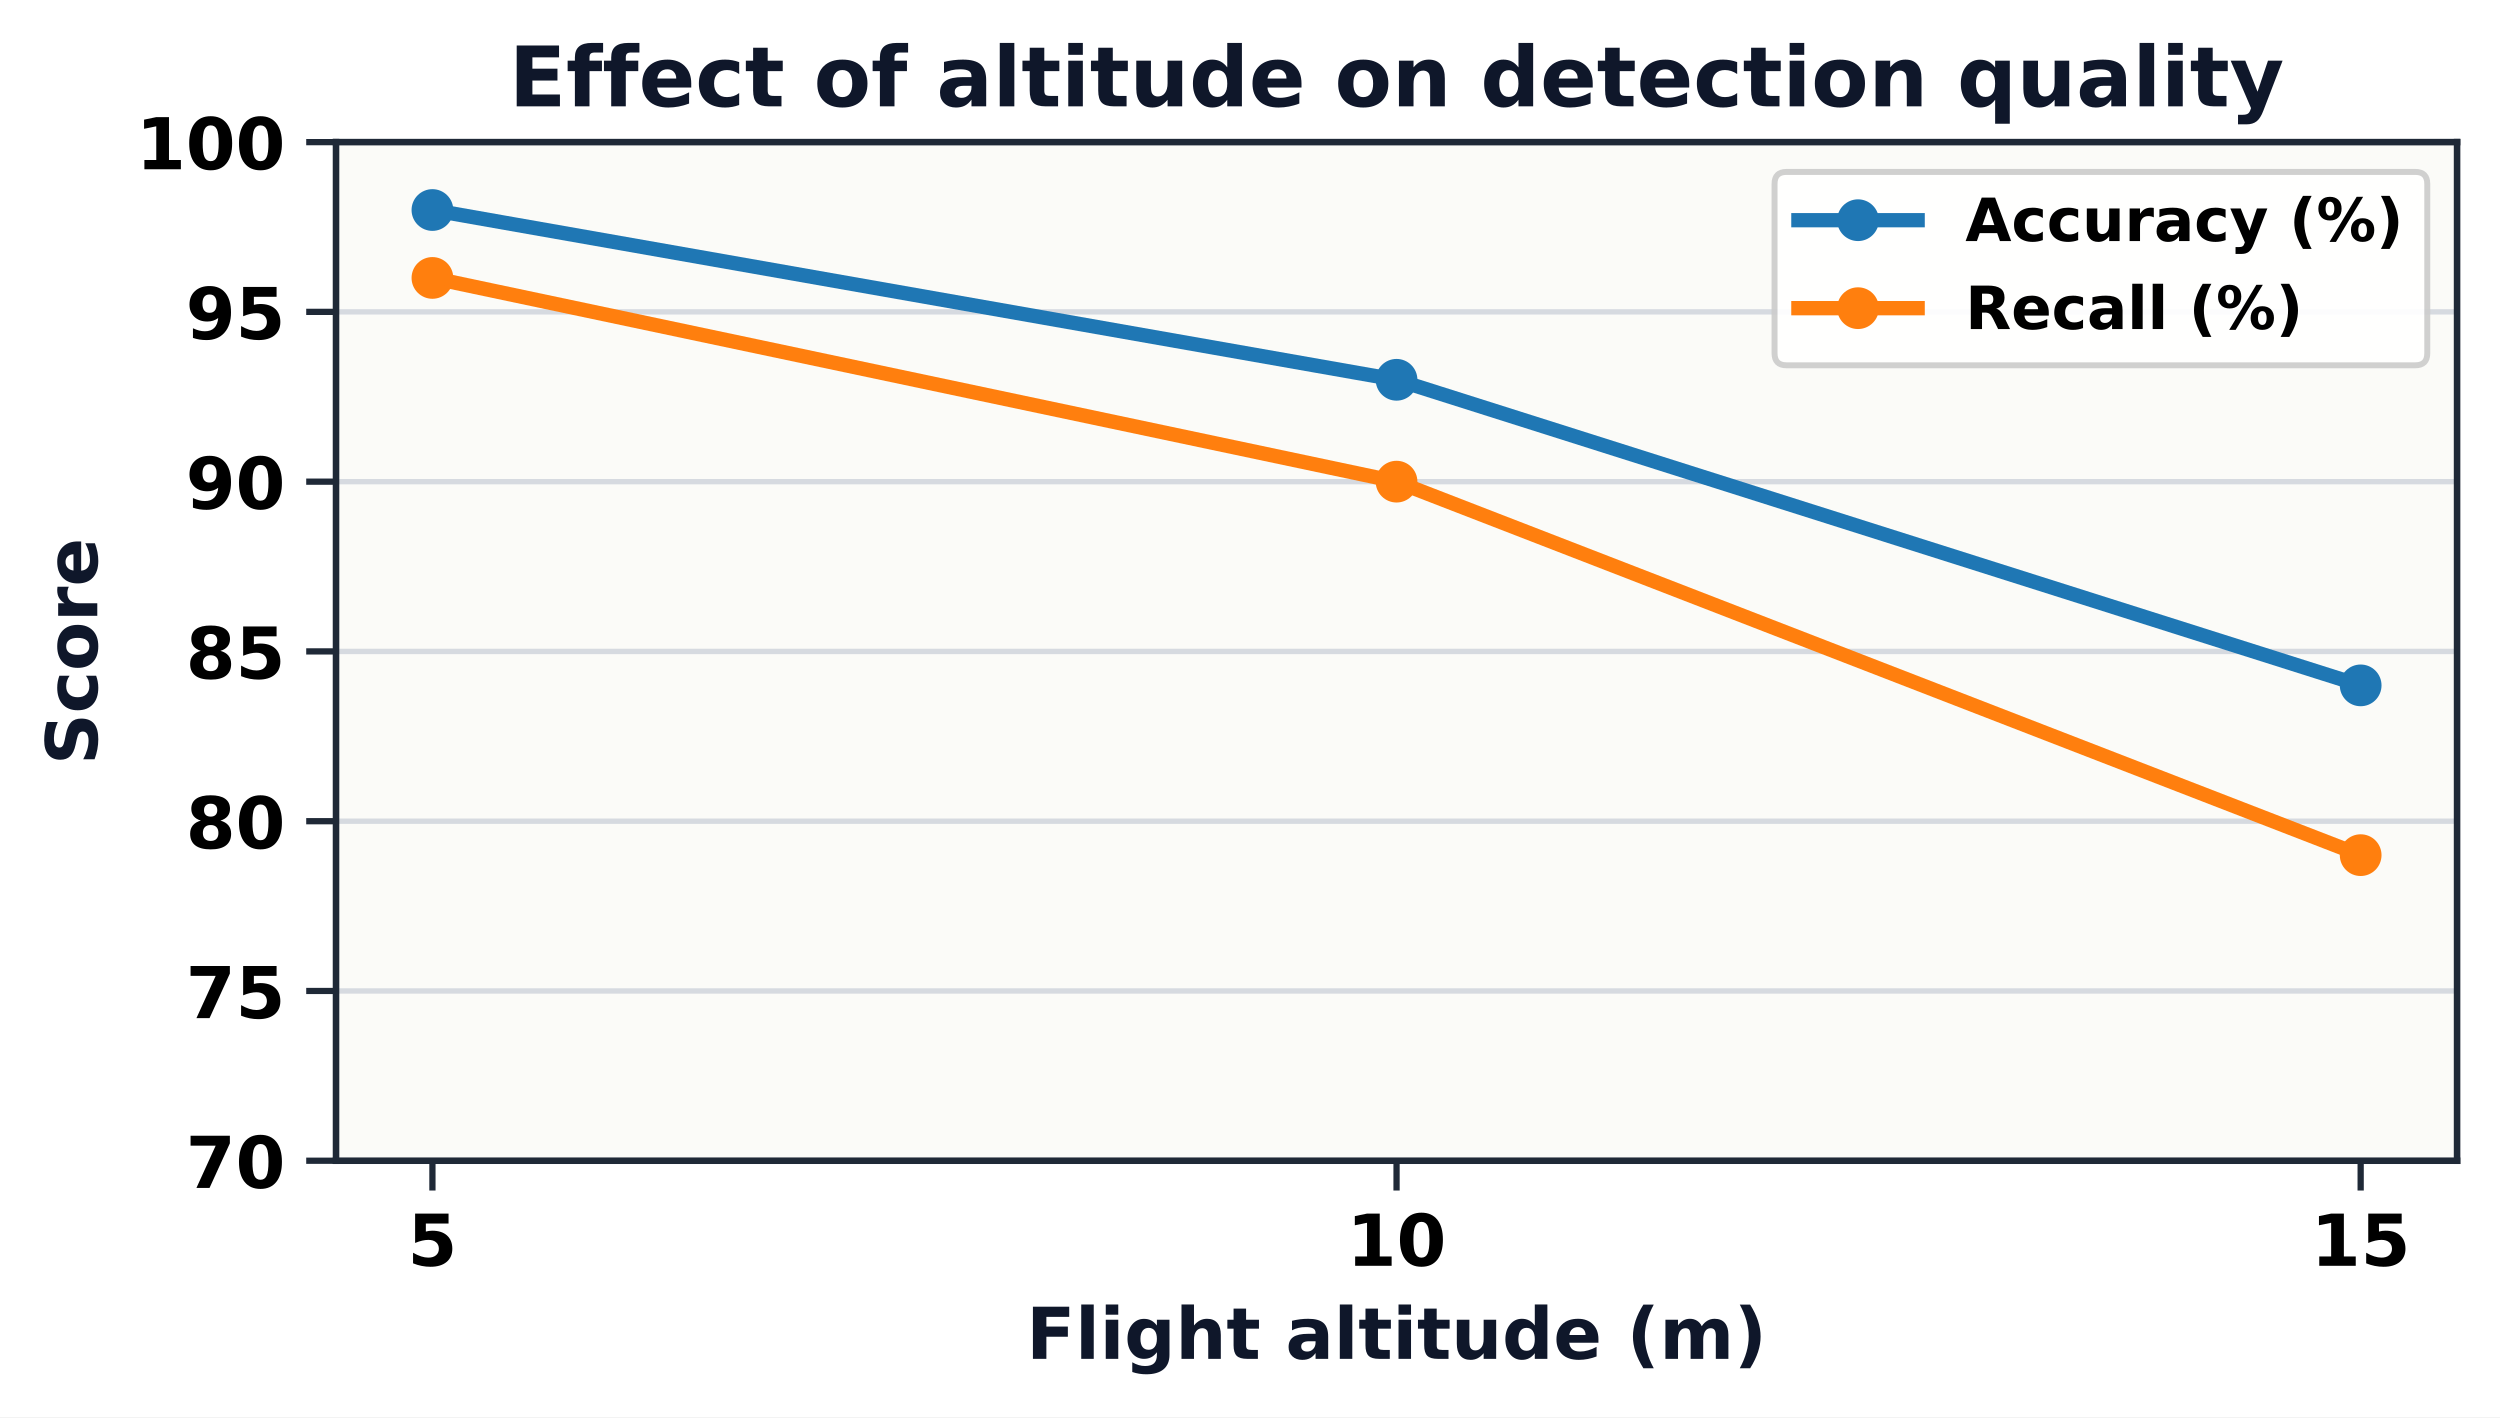
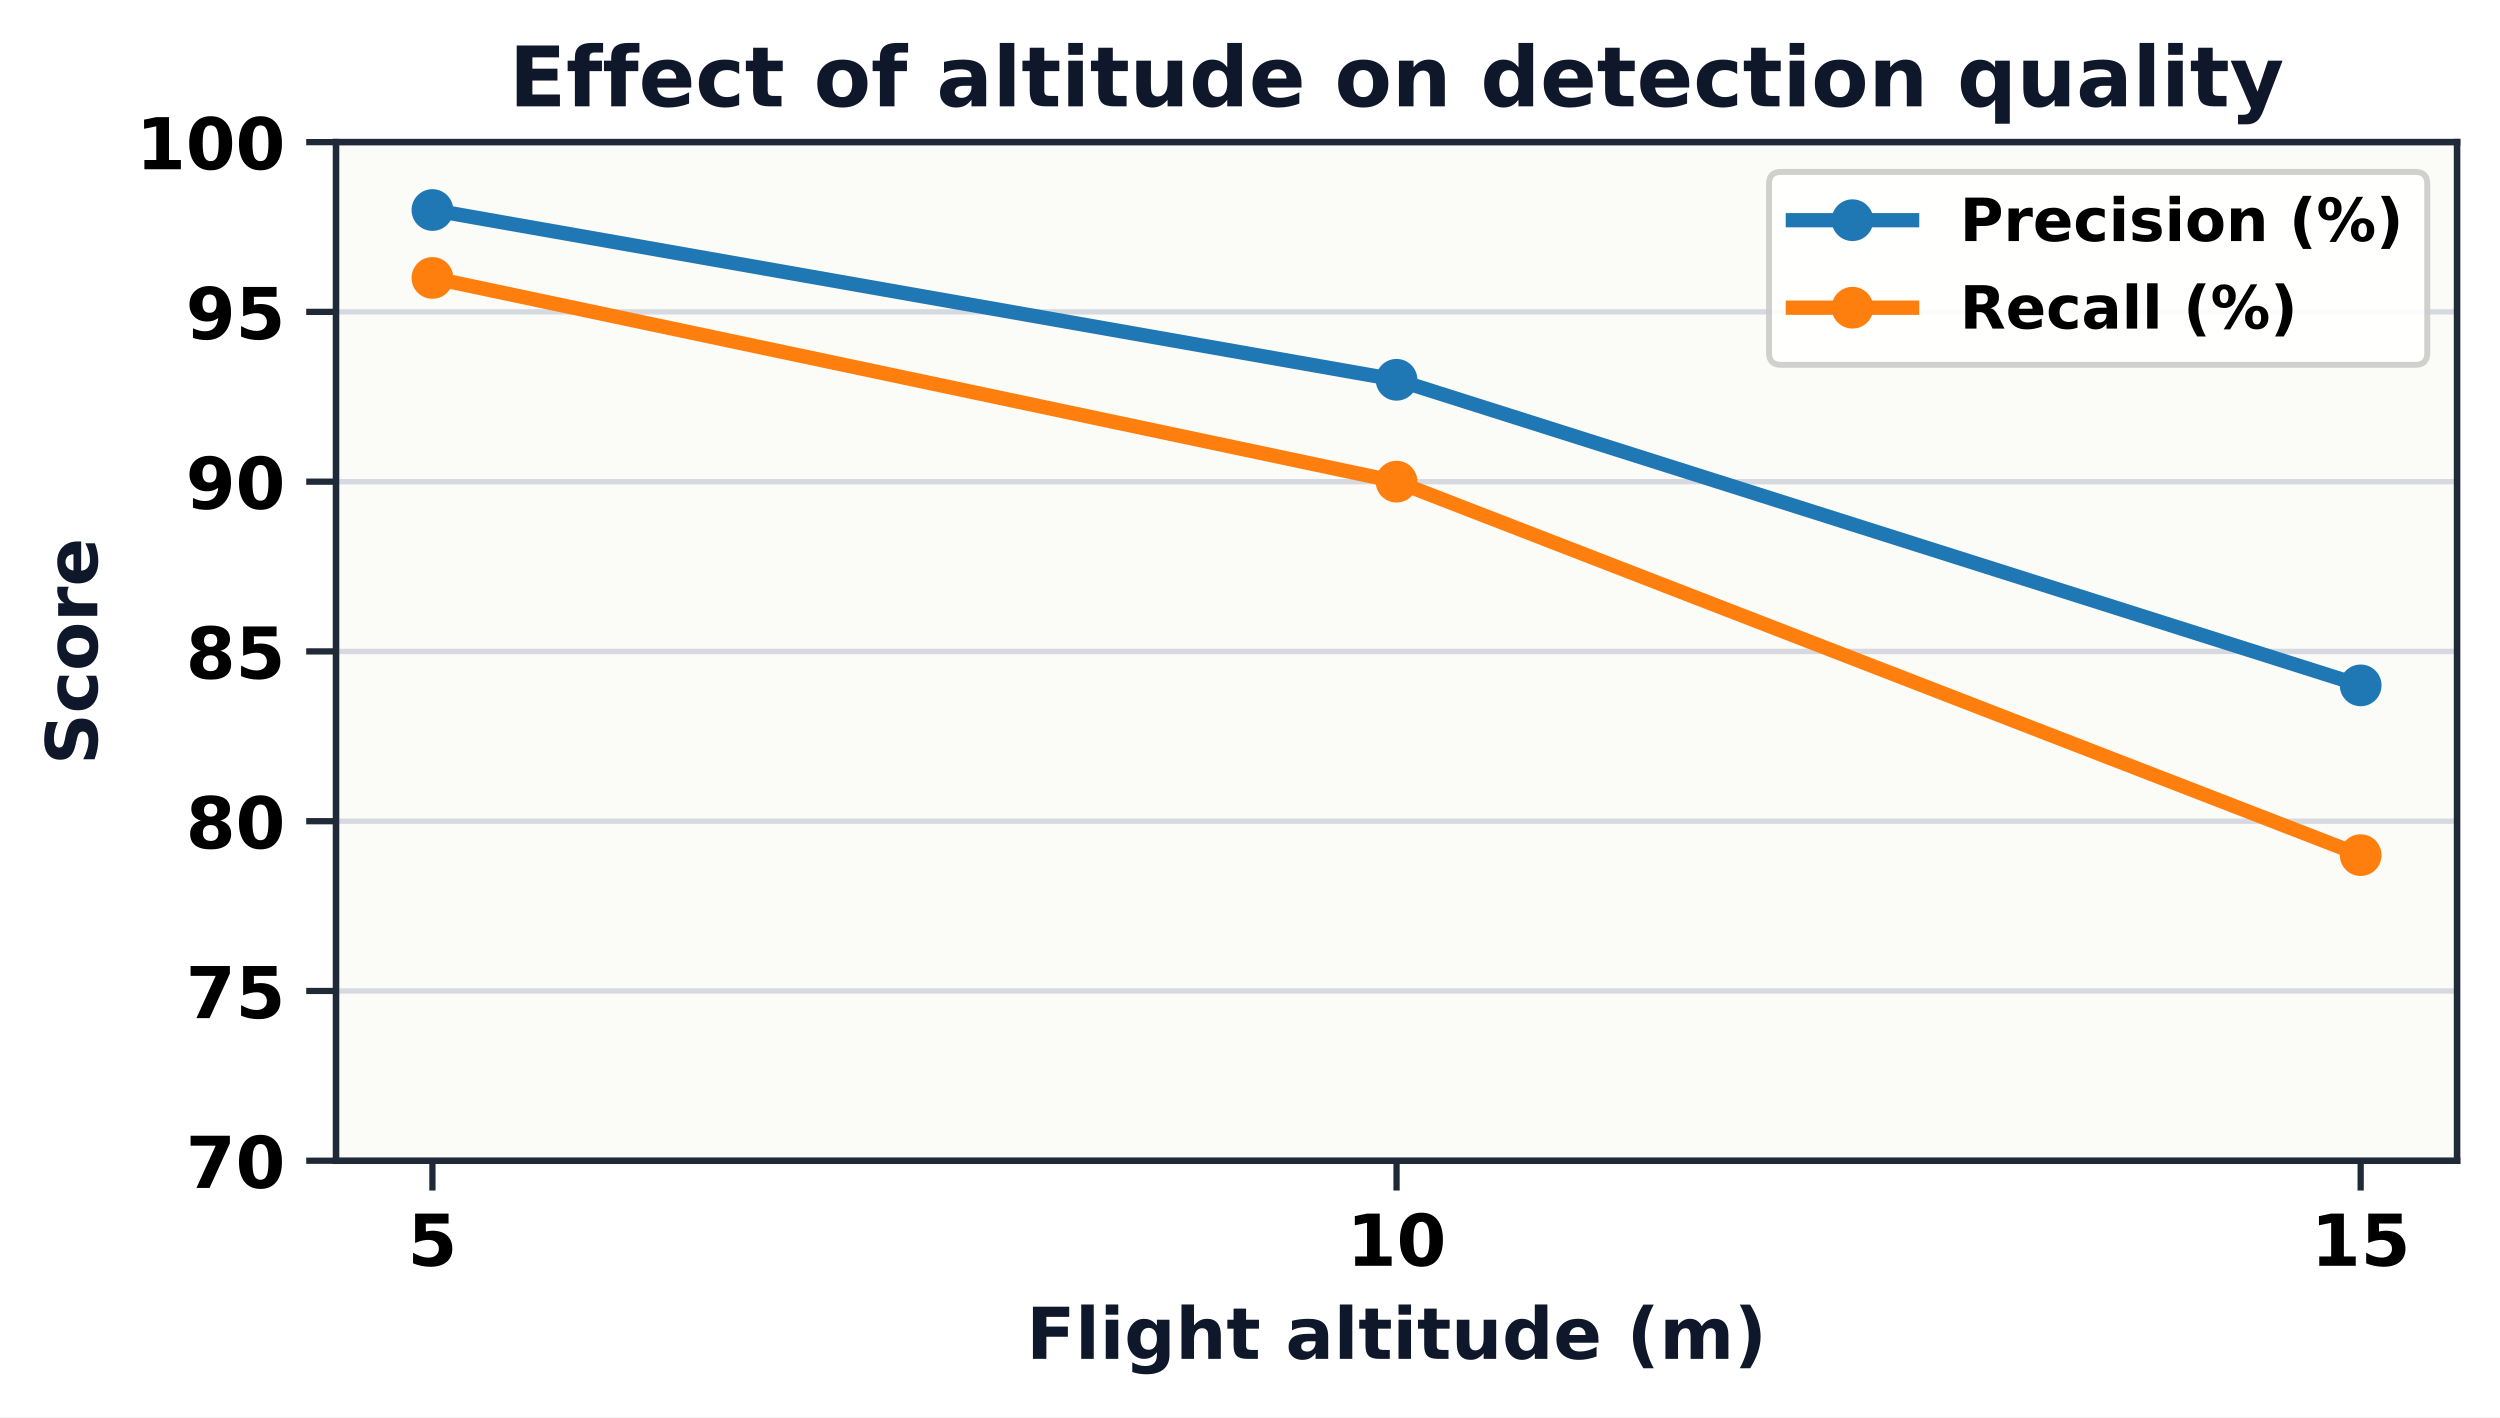
<svg xmlns="http://www.w3.org/2000/svg" xmlns:xlink="http://www.w3.org/1999/xlink" width="419.342pt" height="237.719pt" viewBox="0 0 419.342 237.719" version="1.1">
  <defs>
    <style type="text/css">*{stroke-linejoin: round; stroke-linecap: butt}</style>
  </defs>
  <g id="figure_1">
    <g id="patch_1">
      <path d="M 0 237.719  L 419.342 237.719  L 419.342 0  L 0 0  z " style="fill: #ffffff" />
    </g>
    <g id="axes_1">
      <g id="patch_2">
        <path d="M 56.362 194.698  L 412.142 194.698  L 412.142 23.838  L 56.362 23.838  z " style="fill: #fbfbf8" />
      </g>
      <g id="matplotlib.axis_1">
        <g id="xtick_1">
          <g id="line2d_1">
            <defs>
-               <path id="m97174f98a9" d="M 0 0  L 0 5  " style="stroke: #1f2937; stroke-width: 1.05" />
-             </defs>
-             <g>
-               <use xlink:href="#m97174f98a9" x="72.534" y="194.698" style="fill: #1f2937; stroke: #1f2937; stroke-width: 1.05" />
+               <path id="m50b55d82ef" d="M 0 0  L 0 5  " style="stroke: #1f2937; stroke-width: 1.05" />
+             </defs>
+             <g>
+               <use xlink:href="#m50b55d82ef" x="72.534" y="194.698" style="fill: #1f2937; stroke: #1f2937; stroke-width: 1.05" />
            </g>
          </g>
          <g id="text_1">
            <g transform="translate(68.35901 212.3159) scale(0.12 -0.12)">
              <defs>
                <path id="DejaVuSans-Bold-35" d="M 678 4666  L 3669 4666  L 3669 3781  L 1638 3781  L 1638 3059  Q 1775 3097 1914 3117  Q 2053 3138 2203 3138  Q 3056 3138 3531 2711  Q 4006 2284 4006 1522  Q 4006 766 3489 337  Q 2972 -91 2053 -91  Q 1656 -91 1267 -14  Q 878 63 494 219  L 494 1166  Q 875 947 1217 837  Q 1559 728 1863 728  Q 2300 728 2551 942  Q 2803 1156 2803 1522  Q 2803 1891 2551 2103  Q 2300 2316 1863 2316  Q 1603 2316 1309 2248  Q 1016 2181 678 2041  L 678 4666  z " transform="scale(0.015625)" />
              </defs>
              <use xlink:href="#DejaVuSans-Bold-35" />
            </g>
          </g>
        </g>
        <g id="xtick_2">
          <g id="line2d_2">
            <g>
-               <use xlink:href="#m97174f98a9" x="234.252" y="194.698" style="fill: #1f2937; stroke: #1f2937; stroke-width: 1.05" />
+               <use xlink:href="#m50b55d82ef" x="234.252" y="194.698" style="fill: #1f2937; stroke: #1f2937; stroke-width: 1.05" />
            </g>
          </g>
          <g id="text_2">
            <g transform="translate(225.9025 212.3159) scale(0.12 -0.12)">
              <defs>
                <path id="DejaVuSans-Bold-31" d="M 750 831  L 1813 831  L 1813 3847  L 722 3622  L 722 4441  L 1806 4666  L 2950 4666  L 2950 831  L 4013 831  L 4013 0  L 750 0  L 750 831  z " transform="scale(0.015625)" />
                <path id="DejaVuSans-Bold-30" d="M 2944 2338  Q 2944 3213 2780 3570  Q 2616 3928 2228 3928  Q 1841 3928 1675 3570  Q 1509 3213 1509 2338  Q 1509 1453 1675 1090  Q 1841 728 2228 728  Q 2613 728 2778 1090  Q 2944 1453 2944 2338  z M 4147 2328  Q 4147 1169 3647 539  Q 3147 -91 2228 -91  Q 1306 -91 806 539  Q 306 1169 306 2328  Q 306 3491 806 4120  Q 1306 4750 2228 4750  Q 3147 4750 3647 4120  Q 4147 3491 4147 2328  z " transform="scale(0.015625)" />
              </defs>
              <use xlink:href="#DejaVuSans-Bold-31" />
              <use xlink:href="#DejaVuSans-Bold-30" transform="translate(69.58008 0)" />
            </g>
          </g>
        </g>
        <g id="xtick_3">
          <g id="line2d_3">
            <g>
-               <use xlink:href="#m97174f98a9" x="395.97" y="194.698" style="fill: #1f2937; stroke: #1f2937; stroke-width: 1.05" />
+               <use xlink:href="#m50b55d82ef" x="395.97" y="194.698" style="fill: #1f2937; stroke: #1f2937; stroke-width: 1.05" />
            </g>
          </g>
          <g id="text_3">
            <g transform="translate(387.6207 212.3159) scale(0.12 -0.12)">
              <use xlink:href="#DejaVuSans-Bold-31" />
              <use xlink:href="#DejaVuSans-Bold-35" transform="translate(69.58008 0)" />
            </g>
          </g>
        </g>
        <g id="text_4">
          <g style="fill: #0f172a" transform="translate(172.1575 227.9297) scale(0.12 -0.12)">
            <defs>
              <path id="DejaVuSans-Bold-46" d="M 588 4666  L 3834 4666  L 3834 3756  L 1791 3756  L 1791 2888  L 3713 2888  L 3713 1978  L 1791 1978  L 1791 0  L 588 0  L 588 4666  z " transform="scale(0.015625)" />
              <path id="DejaVuSans-Bold-6c" d="M 538 4863  L 1656 4863  L 1656 0  L 538 0  L 538 4863  z " transform="scale(0.015625)" />
              <path id="DejaVuSans-Bold-69" d="M 538 3500  L 1656 3500  L 1656 0  L 538 0  L 538 3500  z M 538 4863  L 1656 4863  L 1656 3950  L 538 3950  L 538 4863  z " transform="scale(0.015625)" />
              <path id="DejaVuSans-Bold-67" d="M 2919 594  Q 2688 288 2409 144  Q 2131 0 1766 0  Q 1125 0 706 504  Q 288 1009 288 1791  Q 288 2575 706 3076  Q 1125 3578 1766 3578  Q 2131 3578 2409 3434  Q 2688 3291 2919 2981  L 2919 3500  L 4044 3500  L 4044 353  Q 4044 -491 3511 -936  Q 2978 -1381 1966 -1381  Q 1638 -1381 1331 -1331  Q 1025 -1281 716 -1178  L 716 -306  Q 1009 -475 1290 -558  Q 1572 -641 1856 -641  Q 2406 -641 2662 -400  Q 2919 -159 2919 353  L 2919 594  z M 2181 2772  Q 1834 2772 1640 2515  Q 1447 2259 1447 1791  Q 1447 1309 1634 1061  Q 1822 813 2181 813  Q 2531 813 2725 1069  Q 2919 1325 2919 1791  Q 2919 2259 2725 2515  Q 2531 2772 2181 2772  z " transform="scale(0.015625)" />
              <path id="DejaVuSans-Bold-68" d="M 4056 2131  L 4056 0  L 2931 0  L 2931 347  L 2931 1625  Q 2931 2084 2911 2256  Q 2891 2428 2841 2509  Q 2775 2619 2662 2680  Q 2550 2741 2406 2741  Q 2056 2741 1856 2470  Q 1656 2200 1656 1722  L 1656 0  L 538 0  L 538 4863  L 1656 4863  L 1656 2988  Q 1909 3294 2193 3439  Q 2478 3584 2822 3584  Q 3428 3584 3742 3212  Q 4056 2841 4056 2131  z " transform="scale(0.015625)" />
              <path id="DejaVuSans-Bold-74" d="M 1759 4494  L 1759 3500  L 2913 3500  L 2913 2700  L 1759 2700  L 1759 1216  Q 1759 972 1856 886  Q 1953 800 2241 800  L 2816 800  L 2816 0  L 1856 0  Q 1194 0 917 276  Q 641 553 641 1216  L 641 2700  L 84 2700  L 84 3500  L 641 3500  L 641 4494  L 1759 4494  z " transform="scale(0.015625)" />
              <path id="DejaVuSans-Bold-20" transform="scale(0.015625)" />
              <path id="DejaVuSans-Bold-61" d="M 2106 1575  Q 1756 1575 1579 1456  Q 1403 1338 1403 1106  Q 1403 894 1545 773  Q 1688 653 1941 653  Q 2256 653 2472 879  Q 2688 1106 2688 1447  L 2688 1575  L 2106 1575  z M 3816 1997  L 3816 0  L 2688 0  L 2688 519  Q 2463 200 2181 54  Q 1900 -91 1497 -91  Q 953 -91 614 226  Q 275 544 275 1050  Q 275 1666 698 1953  Q 1122 2241 2028 2241  L 2688 2241  L 2688 2328  Q 2688 2594 2478 2717  Q 2269 2841 1825 2841  Q 1466 2841 1156 2769  Q 847 2697 581 2553  L 581 3406  Q 941 3494 1303 3539  Q 1666 3584 2028 3584  Q 2975 3584 3395 3211  Q 3816 2838 3816 1997  z " transform="scale(0.015625)" />
              <path id="DejaVuSans-Bold-75" d="M 500 1363  L 500 3500  L 1625 3500  L 1625 3150  Q 1625 2866 1622 2436  Q 1619 2006 1619 1863  Q 1619 1441 1641 1255  Q 1663 1069 1716 984  Q 1784 875 1895 815  Q 2006 756 2150 756  Q 2500 756 2700 1025  Q 2900 1294 2900 1772  L 2900 3500  L 4019 3500  L 4019 0  L 2900 0  L 2900 506  Q 2647 200 2364 54  Q 2081 -91 1741 -91  Q 1134 -91 817 281  Q 500 653 500 1363  z " transform="scale(0.015625)" />
              <path id="DejaVuSans-Bold-64" d="M 2919 2988  L 2919 4863  L 4044 4863  L 4044 0  L 2919 0  L 2919 506  Q 2688 197 2409 53  Q 2131 -91 1766 -91  Q 1119 -91 703 423  Q 288 938 288 1747  Q 288 2556 703 3070  Q 1119 3584 1766 3584  Q 2128 3584 2408 3439  Q 2688 3294 2919 2988  z M 2181 722  Q 2541 722 2730 984  Q 2919 1247 2919 1747  Q 2919 2247 2730 2509  Q 2541 2772 2181 2772  Q 1825 2772 1636 2509  Q 1447 2247 1447 1747  Q 1447 1247 1636 984  Q 1825 722 2181 722  z " transform="scale(0.015625)" />
              <path id="DejaVuSans-Bold-65" d="M 4031 1759  L 4031 1441  L 1416 1441  Q 1456 1047 1700 850  Q 1944 653 2381 653  Q 2734 653 3104 758  Q 3475 863 3866 1075  L 3866 213  Q 3469 63 3072 -14  Q 2675 -91 2278 -91  Q 1328 -91 801 392  Q 275 875 275 1747  Q 275 2603 792 3093  Q 1309 3584 2216 3584  Q 3041 3584 3536 3087  Q 4031 2591 4031 1759  z M 2881 2131  Q 2881 2450 2695 2645  Q 2509 2841 2209 2841  Q 1884 2841 1681 2658  Q 1478 2475 1428 2131  L 2881 2131  z " transform="scale(0.015625)" />
              <path id="DejaVuSans-Bold-28" d="M 2413 -844  L 1484 -844  Q 1006 -72 778 623  Q 550 1319 550 2003  Q 550 2688 779 3389  Q 1009 4091 1484 4856  L 2413 4856  Q 2013 4116 1813 3408  Q 1613 2700 1613 2009  Q 1613 1319 1811 609  Q 2009 -100 2413 -844  z " transform="scale(0.015625)" />
              <path id="DejaVuSans-Bold-6d" d="M 3781 2919  Q 3994 3244 4286 3414  Q 4578 3584 4928 3584  Q 5531 3584 5847 3212  Q 6163 2841 6163 2131  L 6163 0  L 5038 0  L 5038 1825  Q 5041 1866 5042 1909  Q 5044 1953 5044 2034  Q 5044 2406 4934 2573  Q 4825 2741 4581 2741  Q 4263 2741 4089 2478  Q 3916 2216 3909 1719  L 3909 0  L 2784 0  L 2784 1825  Q 2784 2406 2684 2573  Q 2584 2741 2328 2741  Q 2006 2741 1831 2477  Q 1656 2213 1656 1722  L 1656 0  L 531 0  L 531 3500  L 1656 3500  L 1656 2988  Q 1863 3284 2130 3434  Q 2397 3584 2719 3584  Q 3081 3584 3359 3409  Q 3638 3234 3781 2919  z " transform="scale(0.015625)" />
              <path id="DejaVuSans-Bold-29" d="M 513 -844  Q 913 -100 1113 609  Q 1313 1319 1313 2009  Q 1313 2700 1113 3408  Q 913 4116 513 4856  L 1441 4856  Q 1916 4091 2145 3389  Q 2375 2688 2375 2003  Q 2375 1319 2147 623  Q 1919 -72 1441 -844  L 513 -844  z " transform="scale(0.015625)" />
            </defs>
            <use xlink:href="#DejaVuSans-Bold-46" />
            <use xlink:href="#DejaVuSans-Bold-6c" transform="translate(68.31055 0)" />
            <use xlink:href="#DejaVuSans-Bold-69" transform="translate(102.5879 0)" />
            <use xlink:href="#DejaVuSans-Bold-67" transform="translate(136.8652 0)" />
            <use xlink:href="#DejaVuSans-Bold-68" transform="translate(208.4473 0)" />
            <use xlink:href="#DejaVuSans-Bold-74" transform="translate(279.6387 0)" />
            <use xlink:href="#DejaVuSans-Bold-20" transform="translate(327.4414 0)" />
            <use xlink:href="#DejaVuSans-Bold-61" transform="translate(362.2559 0)" />
            <use xlink:href="#DejaVuSans-Bold-6c" transform="translate(429.7363 0)" />
            <use xlink:href="#DejaVuSans-Bold-74" transform="translate(464.0137 0)" />
            <use xlink:href="#DejaVuSans-Bold-69" transform="translate(511.8164 0)" />
            <use xlink:href="#DejaVuSans-Bold-74" transform="translate(546.0938 0)" />
            <use xlink:href="#DejaVuSans-Bold-75" transform="translate(593.8965 0)" />
            <use xlink:href="#DejaVuSans-Bold-64" transform="translate(665.0879 0)" />
            <use xlink:href="#DejaVuSans-Bold-65" transform="translate(736.6699 0)" />
            <use xlink:href="#DejaVuSans-Bold-20" transform="translate(804.4922 0)" />
            <use xlink:href="#DejaVuSans-Bold-28" transform="translate(839.3066 0)" />
            <use xlink:href="#DejaVuSans-Bold-6d" transform="translate(885.0098 0)" />
            <use xlink:href="#DejaVuSans-Bold-29" transform="translate(989.209 0)" />
          </g>
        </g>
      </g>
      <g id="matplotlib.axis_2">
        <g id="ytick_1">
          <g id="line2d_4">
-             <path d="M 56.362 194.698  L 412.142 194.698  " clip-path="url(#p5537189311)" style="fill: none; stroke: #c7ccd6; stroke-opacity: 0.7; stroke-width: 0.9; stroke-linecap: square" />
+             <path d="M 56.362 194.698  L 412.142 194.698  " clip-path="url(#pc30b775630)" style="fill: none; stroke: #c7ccd6; stroke-opacity: 0.7; stroke-width: 0.9; stroke-linecap: square" />
          </g>
          <g id="line2d_5">
            <defs>
-               <path id="m2ae40c9ef5" d="M 0 0  L -5 0  " style="stroke: #1f2937; stroke-width: 1.05" />
-             </defs>
-             <g>
-               <use xlink:href="#m2ae40c9ef5" x="56.362" y="194.698" style="fill: #1f2937; stroke: #1f2937; stroke-width: 1.05" />
+               <path id="m14b0b67825" d="M 0 0  L -5 0  " style="stroke: #1f2937; stroke-width: 1.05" />
+             </defs>
+             <g>
+               <use xlink:href="#m14b0b67825" x="56.362" y="194.698" style="fill: #1f2937; stroke: #1f2937; stroke-width: 1.05" />
            </g>
          </g>
          <g id="text_5">
            <g transform="translate(31.16313 199.2569) scale(0.12 -0.12)">
              <defs>
                <path id="DejaVuSans-Bold-37" d="M 428 4666  L 3944 4666  L 3944 3988  L 2125 0  L 953 0  L 2675 3781  L 428 3781  L 428 4666  z " transform="scale(0.015625)" />
              </defs>
              <use xlink:href="#DejaVuSans-Bold-37" />
              <use xlink:href="#DejaVuSans-Bold-30" transform="translate(69.58008 0)" />
            </g>
          </g>
        </g>
        <g id="ytick_2">
          <g id="line2d_6">
-             <path d="M 56.362 166.221  L 412.142 166.221  " clip-path="url(#p5537189311)" style="fill: none; stroke: #c7ccd6; stroke-opacity: 0.7; stroke-width: 0.9; stroke-linecap: square" />
+             <path d="M 56.362 166.221  L 412.142 166.221  " clip-path="url(#pc30b775630)" style="fill: none; stroke: #c7ccd6; stroke-opacity: 0.7; stroke-width: 0.9; stroke-linecap: square" />
          </g>
          <g id="line2d_7">
            <g>
-               <use xlink:href="#m2ae40c9ef5" x="56.362" y="166.221" style="fill: #1f2937; stroke: #1f2937; stroke-width: 1.05" />
+               <use xlink:href="#m14b0b67825" x="56.362" y="166.221" style="fill: #1f2937; stroke: #1f2937; stroke-width: 1.05" />
            </g>
          </g>
          <g id="text_6">
            <g transform="translate(31.16313 170.7802) scale(0.12 -0.12)">
              <use xlink:href="#DejaVuSans-Bold-37" />
              <use xlink:href="#DejaVuSans-Bold-35" transform="translate(69.58008 0)" />
            </g>
          </g>
        </g>
        <g id="ytick_3">
          <g id="line2d_8">
-             <path d="M 56.362 137.744  L 412.142 137.744  " clip-path="url(#p5537189311)" style="fill: none; stroke: #c7ccd6; stroke-opacity: 0.7; stroke-width: 0.9; stroke-linecap: square" />
+             <path d="M 56.362 137.744  L 412.142 137.744  " clip-path="url(#pc30b775630)" style="fill: none; stroke: #c7ccd6; stroke-opacity: 0.7; stroke-width: 0.9; stroke-linecap: square" />
          </g>
          <g id="line2d_9">
            <g>
-               <use xlink:href="#m2ae40c9ef5" x="56.362" y="137.744" style="fill: #1f2937; stroke: #1f2937; stroke-width: 1.05" />
+               <use xlink:href="#m14b0b67825" x="56.362" y="137.744" style="fill: #1f2937; stroke: #1f2937; stroke-width: 1.05" />
            </g>
          </g>
          <g id="text_7">
            <g transform="translate(31.16313 142.3035) scale(0.12 -0.12)">
              <defs>
                <path id="DejaVuSans-Bold-38" d="M 2228 2088  Q 1891 2088 1709 1903  Q 1528 1719 1528 1375  Q 1528 1031 1709 848  Q 1891 666 2228 666  Q 2563 666 2741 848  Q 2919 1031 2919 1375  Q 2919 1722 2741 1905  Q 2563 2088 2228 2088  z M 1350 2484  Q 925 2613 709 2878  Q 494 3144 494 3541  Q 494 4131 934 4440  Q 1375 4750 2228 4750  Q 3075 4750 3515 4442  Q 3956 4134 3956 3541  Q 3956 3144 3739 2878  Q 3522 2613 3097 2484  Q 3572 2353 3814 2058  Q 4056 1763 4056 1313  Q 4056 619 3595 264  Q 3134 -91 2228 -91  Q 1319 -91 855 264  Q 391 619 391 1313  Q 391 1763 633 2058  Q 875 2353 1350 2484  z M 1631 3419  Q 1631 3141 1786 2991  Q 1941 2841 2228 2841  Q 2509 2841 2662 2991  Q 2816 3141 2816 3419  Q 2816 3697 2662 3845  Q 2509 3994 2228 3994  Q 1941 3994 1786 3844  Q 1631 3694 1631 3419  z " transform="scale(0.015625)" />
              </defs>
              <use xlink:href="#DejaVuSans-Bold-38" />
              <use xlink:href="#DejaVuSans-Bold-30" transform="translate(69.58008 0)" />
            </g>
          </g>
        </g>
        <g id="ytick_4">
          <g id="line2d_10">
-             <path d="M 56.362 109.268  L 412.142 109.268  " clip-path="url(#p5537189311)" style="fill: none; stroke: #c7ccd6; stroke-opacity: 0.7; stroke-width: 0.9; stroke-linecap: square" />
+             <path d="M 56.362 109.268  L 412.142 109.268  " clip-path="url(#pc30b775630)" style="fill: none; stroke: #c7ccd6; stroke-opacity: 0.7; stroke-width: 0.9; stroke-linecap: square" />
          </g>
          <g id="line2d_11">
            <g>
-               <use xlink:href="#m2ae40c9ef5" x="56.362" y="109.268" style="fill: #1f2937; stroke: #1f2937; stroke-width: 1.05" />
+               <use xlink:href="#m14b0b67825" x="56.362" y="109.268" style="fill: #1f2937; stroke: #1f2937; stroke-width: 1.05" />
            </g>
          </g>
          <g id="text_8">
            <g transform="translate(31.16313 113.8269) scale(0.12 -0.12)">
              <use xlink:href="#DejaVuSans-Bold-38" />
              <use xlink:href="#DejaVuSans-Bold-35" transform="translate(69.58008 0)" />
            </g>
          </g>
        </g>
        <g id="ytick_5">
          <g id="line2d_12">
-             <path d="M 56.362 80.791  L 412.142 80.791  " clip-path="url(#p5537189311)" style="fill: none; stroke: #c7ccd6; stroke-opacity: 0.7; stroke-width: 0.9; stroke-linecap: square" />
+             <path d="M 56.362 80.791  L 412.142 80.791  " clip-path="url(#pc30b775630)" style="fill: none; stroke: #c7ccd6; stroke-opacity: 0.7; stroke-width: 0.9; stroke-linecap: square" />
          </g>
          <g id="line2d_13">
            <g>
-               <use xlink:href="#m2ae40c9ef5" x="56.362" y="80.791" style="fill: #1f2937; stroke: #1f2937; stroke-width: 1.05" />
+               <use xlink:href="#m14b0b67825" x="56.362" y="80.791" style="fill: #1f2937; stroke: #1f2937; stroke-width: 1.05" />
            </g>
          </g>
          <g id="text_9">
            <g transform="translate(31.16313 85.35021) scale(0.12 -0.12)">
              <defs>
                <path id="DejaVuSans-Bold-39" d="M 641 103  L 641 966  Q 928 831 1190 764  Q 1453 697 1709 697  Q 2247 697 2547 995  Q 2847 1294 2900 1881  Q 2688 1725 2447 1647  Q 2206 1569 1925 1569  Q 1209 1569 770 1986  Q 331 2403 331 3084  Q 331 3838 820 4291  Q 1309 4744 2131 4744  Q 3044 4744 3544 4128  Q 4044 3513 4044 2388  Q 4044 1231 3459 570  Q 2875 -91 1856 -91  Q 1528 -91 1228 -42  Q 928 6 641 103  z M 2125 2350  Q 2441 2350 2600 2554  Q 2759 2759 2759 3169  Q 2759 3575 2600 3781  Q 2441 3988 2125 3988  Q 1809 3988 1650 3781  Q 1491 3575 1491 3169  Q 1491 2759 1650 2554  Q 1809 2350 2125 2350  z " transform="scale(0.015625)" />
              </defs>
              <use xlink:href="#DejaVuSans-Bold-39" />
              <use xlink:href="#DejaVuSans-Bold-30" transform="translate(69.58008 0)" />
            </g>
          </g>
        </g>
        <g id="ytick_6">
          <g id="line2d_14">
-             <path d="M 56.362 52.314  L 412.142 52.314  " clip-path="url(#p5537189311)" style="fill: none; stroke: #c7ccd6; stroke-opacity: 0.7; stroke-width: 0.9; stroke-linecap: square" />
+             <path d="M 56.362 52.314  L 412.142 52.314  " clip-path="url(#pc30b775630)" style="fill: none; stroke: #c7ccd6; stroke-opacity: 0.7; stroke-width: 0.9; stroke-linecap: square" />
          </g>
          <g id="line2d_15">
            <g>
-               <use xlink:href="#m2ae40c9ef5" x="56.362" y="52.314" style="fill: #1f2937; stroke: #1f2937; stroke-width: 1.05" />
+               <use xlink:href="#m14b0b67825" x="56.362" y="52.314" style="fill: #1f2937; stroke: #1f2937; stroke-width: 1.05" />
            </g>
          </g>
          <g id="text_10">
            <g transform="translate(31.16313 56.87354) scale(0.12 -0.12)">
              <use xlink:href="#DejaVuSans-Bold-39" />
              <use xlink:href="#DejaVuSans-Bold-35" transform="translate(69.58008 0)" />
            </g>
          </g>
        </g>
        <g id="ytick_7">
          <g id="line2d_16">
-             <path d="M 56.362 23.838  L 412.142 23.838  " clip-path="url(#p5537189311)" style="fill: none; stroke: #c7ccd6; stroke-opacity: 0.7; stroke-width: 0.9; stroke-linecap: square" />
+             <path d="M 56.362 23.838  L 412.142 23.838  " clip-path="url(#pc30b775630)" style="fill: none; stroke: #c7ccd6; stroke-opacity: 0.7; stroke-width: 0.9; stroke-linecap: square" />
          </g>
          <g id="line2d_17">
            <g>
-               <use xlink:href="#m2ae40c9ef5" x="56.362" y="23.838" style="fill: #1f2937; stroke: #1f2937; stroke-width: 1.05" />
+               <use xlink:href="#m14b0b67825" x="56.362" y="23.838" style="fill: #1f2937; stroke: #1f2937; stroke-width: 1.05" />
            </g>
          </g>
          <g id="text_11">
            <g transform="translate(22.81375 28.39688) scale(0.12 -0.12)">
              <use xlink:href="#DejaVuSans-Bold-31" />
              <use xlink:href="#DejaVuSans-Bold-30" transform="translate(69.58008 0)" />
              <use xlink:href="#DejaVuSans-Bold-30" transform="translate(139.1602 0)" />
            </g>
          </g>
        </g>
        <g id="text_12">
          <g style="fill: #0f172a" transform="translate(16.31812 128.2962) rotate(-90) scale(0.12 -0.12)">
            <defs>
              <path id="DejaVuSans-Bold-53" d="M 3834 4519  L 3834 3531  Q 3450 3703 3084 3790  Q 2719 3878 2394 3878  Q 1963 3878 1756 3759  Q 1550 3641 1550 3391  Q 1550 3203 1689 3098  Q 1828 2994 2194 2919  L 2706 2816  Q 3484 2659 3812 2340  Q 4141 2022 4141 1434  Q 4141 663 3683 286  Q 3225 -91 2284 -91  Q 1841 -91 1394 -6  Q 947 78 500 244  L 500 1259  Q 947 1022 1364 901  Q 1781 781 2169 781  Q 2563 781 2772 912  Q 2981 1044 2981 1288  Q 2981 1506 2839 1625  Q 2697 1744 2272 1838  L 1806 1941  Q 1106 2091 782 2419  Q 459 2747 459 3303  Q 459 4000 909 4375  Q 1359 4750 2203 4750  Q 2588 4750 2994 4692  Q 3400 4634 3834 4519  z " transform="scale(0.015625)" />
              <path id="DejaVuSans-Bold-63" d="M 3366 3391  L 3366 2478  Q 3138 2634 2908 2709  Q 2678 2784 2431 2784  Q 1963 2784 1702 2511  Q 1441 2238 1441 1747  Q 1441 1256 1702 982  Q 1963 709 2431 709  Q 2694 709 2930 787  Q 3166 866 3366 1019  L 3366 103  Q 3103 6 2833 -42  Q 2563 -91 2291 -91  Q 1344 -91 809 395  Q 275 881 275 1747  Q 275 2613 809 3098  Q 1344 3584 2291 3584  Q 2566 3584 2833 3536  Q 3100 3488 3366 3391  z " transform="scale(0.015625)" />
              <path id="DejaVuSans-Bold-6f" d="M 2203 2784  Q 1831 2784 1636 2517  Q 1441 2250 1441 1747  Q 1441 1244 1636 976  Q 1831 709 2203 709  Q 2569 709 2762 976  Q 2956 1244 2956 1747  Q 2956 2250 2762 2517  Q 2569 2784 2203 2784  z M 2203 3584  Q 3106 3584 3614 3096  Q 4122 2609 4122 1747  Q 4122 884 3614 396  Q 3106 -91 2203 -91  Q 1297 -91 786 396  Q 275 884 275 1747  Q 275 2609 786 3096  Q 1297 3584 2203 3584  z " transform="scale(0.015625)" />
              <path id="DejaVuSans-Bold-72" d="M 3138 2547  Q 2991 2616 2845 2648  Q 2700 2681 2553 2681  Q 2122 2681 1889 2404  Q 1656 2128 1656 1613  L 1656 0  L 538 0  L 538 3500  L 1656 3500  L 1656 2925  Q 1872 3269 2151 3426  Q 2431 3584 2822 3584  Q 2878 3584 2943 3579  Q 3009 3575 3134 3559  L 3138 2547  z " transform="scale(0.015625)" />
            </defs>
            <use xlink:href="#DejaVuSans-Bold-53" />
            <use xlink:href="#DejaVuSans-Bold-63" transform="translate(72.02148 0)" />
            <use xlink:href="#DejaVuSans-Bold-6f" transform="translate(131.2988 0)" />
            <use xlink:href="#DejaVuSans-Bold-72" transform="translate(200 0)" />
            <use xlink:href="#DejaVuSans-Bold-65" transform="translate(249.3164 0)" />
          </g>
        </g>
      </g>
      <g id="line2d_18">
-         <path d="M 72.534 35.228  L 234.252 63.705  L 395.97 114.963  " clip-path="url(#p5537189311)" style="fill: none; stroke: #1f77b4; stroke-width: 2.4; stroke-linecap: square" />
+         <path d="M 72.534 35.228  L 234.252 63.705  L 395.97 114.963  " clip-path="url(#pc30b775630)" style="fill: none; stroke: #1f77b4; stroke-width: 2.4; stroke-linecap: square" />
        <defs>
-           <path id="m489a710ce8" d="M 0 3  C 0.796 3 1.559 2.684 2.121 2.121  C 2.684 1.559 3 0.796 3 0  C 3 -0.796 2.684 -1.559 2.121 -2.121  C 1.559 -2.684 0.796 -3 0 -3  C -0.796 -3 -1.559 -2.684 -2.121 -2.121  C -2.684 -1.559 -3 -0.796 -3 0  C -3 0.796 -2.684 1.559 -2.121 2.121  C -1.559 2.684 -0.796 3 0 3  z " style="stroke: #1f77b4" />
+           <path id="m87499480aa" d="M 0 3  C 0.796 3 1.559 2.684 2.121 2.121  C 2.684 1.559 3 0.796 3 0  C 3 -0.796 2.684 -1.559 2.121 -2.121  C 1.559 -2.684 0.796 -3 0 -3  C -0.796 -3 -1.559 -2.684 -2.121 -2.121  C -2.684 -1.559 -3 -0.796 -3 0  C -3 0.796 -2.684 1.559 -2.121 2.121  C -1.559 2.684 -0.796 3 0 3  z " style="stroke: #1f77b4" />
        </defs>
-         <g clip-path="url(#p5537189311)">
-           <use xlink:href="#m489a710ce8" x="72.534" y="35.228" style="fill: #1f77b4; stroke: #1f77b4" />
-           <use xlink:href="#m489a710ce8" x="234.252" y="63.705" style="fill: #1f77b4; stroke: #1f77b4" />
-           <use xlink:href="#m489a710ce8" x="395.97" y="114.963" style="fill: #1f77b4; stroke: #1f77b4" />
+         <g clip-path="url(#pc30b775630)">
+           <use xlink:href="#m87499480aa" x="72.534" y="35.228" style="fill: #1f77b4; stroke: #1f77b4" />
+           <use xlink:href="#m87499480aa" x="234.252" y="63.705" style="fill: #1f77b4; stroke: #1f77b4" />
+           <use xlink:href="#m87499480aa" x="395.97" y="114.963" style="fill: #1f77b4; stroke: #1f77b4" />
        </g>
      </g>
      <g id="line2d_19">
-         <path d="M 72.534 46.619  L 234.252 80.791  L 395.97 143.44  " clip-path="url(#p5537189311)" style="fill: none; stroke: #ff7f0e; stroke-width: 2.4; stroke-linecap: square" />
+         <path d="M 72.534 46.619  L 234.252 80.791  L 395.97 143.44  " clip-path="url(#pc30b775630)" style="fill: none; stroke: #ff7f0e; stroke-width: 2.4; stroke-linecap: square" />
        <defs>
-           <path id="m837ade4bdf" d="M 0 3  C 0.796 3 1.559 2.684 2.121 2.121  C 2.684 1.559 3 0.796 3 0  C 3 -0.796 2.684 -1.559 2.121 -2.121  C 1.559 -2.684 0.796 -3 0 -3  C -0.796 -3 -1.559 -2.684 -2.121 -2.121  C -2.684 -1.559 -3 -0.796 -3 0  C -3 0.796 -2.684 1.559 -2.121 2.121  C -1.559 2.684 -0.796 3 0 3  z " style="stroke: #ff7f0e" />
+           <path id="m168cc2ef6e" d="M 0 3  C 0.796 3 1.559 2.684 2.121 2.121  C 2.684 1.559 3 0.796 3 0  C 3 -0.796 2.684 -1.559 2.121 -2.121  C 1.559 -2.684 0.796 -3 0 -3  C -0.796 -3 -1.559 -2.684 -2.121 -2.121  C -2.684 -1.559 -3 -0.796 -3 0  C -3 0.796 -2.684 1.559 -2.121 2.121  C -1.559 2.684 -0.796 3 0 3  z " style="stroke: #ff7f0e" />
        </defs>
-         <g clip-path="url(#p5537189311)">
-           <use xlink:href="#m837ade4bdf" x="72.534" y="46.619" style="fill: #ff7f0e; stroke: #ff7f0e" />
-           <use xlink:href="#m837ade4bdf" x="234.252" y="80.791" style="fill: #ff7f0e; stroke: #ff7f0e" />
-           <use xlink:href="#m837ade4bdf" x="395.97" y="143.44" style="fill: #ff7f0e; stroke: #ff7f0e" />
+         <g clip-path="url(#pc30b775630)">
+           <use xlink:href="#m168cc2ef6e" x="72.534" y="46.619" style="fill: #ff7f0e; stroke: #ff7f0e" />
+           <use xlink:href="#m168cc2ef6e" x="234.252" y="80.791" style="fill: #ff7f0e; stroke: #ff7f0e" />
+           <use xlink:href="#m168cc2ef6e" x="395.97" y="143.44" style="fill: #ff7f0e; stroke: #ff7f0e" />
        </g>
      </g>
      <g id="patch_3">
        <path d="M 56.362 194.698  L 56.362 23.838  " style="fill: none; stroke: #1f2937; stroke-width: 1.1; stroke-linejoin: miter; stroke-linecap: square" />
      </g>
      <g id="patch_4">
        <path d="M 412.142 194.698  L 412.142 23.838  " style="fill: none; stroke: #1f2937; stroke-width: 1.1; stroke-linejoin: miter; stroke-linecap: square" />
      </g>
      <g id="patch_5">
        <path d="M 56.362 194.698  L 412.142 194.698  " style="fill: none; stroke: #1f2937; stroke-width: 1.1; stroke-linejoin: miter; stroke-linecap: square" />
      </g>
      <g id="patch_6">
        <path d="M 56.362 23.838  L 412.142 23.838  " style="fill: none; stroke: #1f2937; stroke-width: 1.1; stroke-linejoin: miter; stroke-linecap: square" />
      </g>
      <g id="text_13">
        <g style="fill: #0f172a" transform="translate(85.38375 17.83781) scale(0.14 -0.14)">
          <defs>
            <path id="DejaVuSans-Bold-45" d="M 588 4666  L 3834 4666  L 3834 3756  L 1791 3756  L 1791 2888  L 3713 2888  L 3713 1978  L 1791 1978  L 1791 909  L 3903 909  L 3903 0  L 588 0  L 588 4666  z " transform="scale(0.015625)" />
            <path id="DejaVuSans-Bold-66" d="M 2841 4863  L 2841 4128  L 2222 4128  Q 1984 4128 1890 4042  Q 1797 3956 1797 3744  L 1797 3500  L 2753 3500  L 2753 2700  L 1797 2700  L 1797 0  L 678 0  L 678 2700  L 122 2700  L 122 3500  L 678 3500  L 678 3744  Q 678 4316 997 4589  Q 1316 4863 1984 4863  L 2841 4863  z " transform="scale(0.015625)" />
            <path id="DejaVuSans-Bold-6e" d="M 4056 2131  L 4056 0  L 2931 0  L 2931 347  L 2931 1631  Q 2931 2084 2911 2256  Q 2891 2428 2841 2509  Q 2775 2619 2662 2680  Q 2550 2741 2406 2741  Q 2056 2741 1856 2470  Q 1656 2200 1656 1722  L 1656 0  L 538 0  L 538 3500  L 1656 3500  L 1656 2988  Q 1909 3294 2193 3439  Q 2478 3584 2822 3584  Q 3428 3584 3742 3212  Q 4056 2841 4056 2131  z " transform="scale(0.015625)" />
            <path id="DejaVuSans-Bold-71" d="M 2181 2772  Q 1825 2772 1636 2509  Q 1447 2247 1447 1747  Q 1447 1247 1636 984  Q 1825 722 2181 722  Q 2541 722 2730 984  Q 2919 1247 2919 1747  Q 2919 2247 2730 2509  Q 2541 2772 2181 2772  z M 2919 506  Q 2688 197 2409 53  Q 2131 -91 1766 -91  Q 1119 -91 703 423  Q 288 938 288 1747  Q 288 2556 703 3067  Q 1119 3578 1766 3578  Q 2131 3578 2409 3434  Q 2688 3291 2919 2981  L 2919 3500  L 4044 3500  L 4044 -1331  L 2919 -1331  L 2919 506  z " transform="scale(0.015625)" />
            <path id="DejaVuSans-Bold-79" d="M 78 3500  L 1197 3500  L 2138 1125  L 2938 3500  L 4056 3500  L 2584 -331  Q 2363 -916 2067 -1148  Q 1772 -1381 1288 -1381  L 641 -1381  L 641 -647  L 991 -647  Q 1275 -647 1404 -556  Q 1534 -466 1606 -231  L 1638 -134  L 78 3500  z " transform="scale(0.015625)" />
          </defs>
          <use xlink:href="#DejaVuSans-Bold-45" />
          <use xlink:href="#DejaVuSans-Bold-66" transform="translate(68.31055 0)" />
          <use xlink:href="#DejaVuSans-Bold-66" transform="translate(111.8164 0)" />
          <use xlink:href="#DejaVuSans-Bold-65" transform="translate(155.3223 0)" />
          <use xlink:href="#DejaVuSans-Bold-63" transform="translate(223.1445 0)" />
          <use xlink:href="#DejaVuSans-Bold-74" transform="translate(282.4219 0)" />
          <use xlink:href="#DejaVuSans-Bold-20" transform="translate(330.2246 0)" />
          <use xlink:href="#DejaVuSans-Bold-6f" transform="translate(365.0391 0)" />
          <use xlink:href="#DejaVuSans-Bold-66" transform="translate(433.7402 0)" />
          <use xlink:href="#DejaVuSans-Bold-20" transform="translate(477.2461 0)" />
          <use xlink:href="#DejaVuSans-Bold-61" transform="translate(512.0605 0)" />
          <use xlink:href="#DejaVuSans-Bold-6c" transform="translate(579.541 0)" />
          <use xlink:href="#DejaVuSans-Bold-74" transform="translate(613.8184 0)" />
          <use xlink:href="#DejaVuSans-Bold-69" transform="translate(661.6211 0)" />
          <use xlink:href="#DejaVuSans-Bold-74" transform="translate(695.8984 0)" />
          <use xlink:href="#DejaVuSans-Bold-75" transform="translate(743.7012 0)" />
          <use xlink:href="#DejaVuSans-Bold-64" transform="translate(814.8926 0)" />
          <use xlink:href="#DejaVuSans-Bold-65" transform="translate(886.4746 0)" />
          <use xlink:href="#DejaVuSans-Bold-20" transform="translate(954.2969 0)" />
          <use xlink:href="#DejaVuSans-Bold-6f" transform="translate(989.1113 0)" />
          <use xlink:href="#DejaVuSans-Bold-6e" transform="translate(1057.812 0)" />
          <use xlink:href="#DejaVuSans-Bold-20" transform="translate(1129.004 0)" />
          <use xlink:href="#DejaVuSans-Bold-64" transform="translate(1163.818 0)" />
          <use xlink:href="#DejaVuSans-Bold-65" transform="translate(1235.4 0)" />
          <use xlink:href="#DejaVuSans-Bold-74" transform="translate(1303.223 0)" />
          <use xlink:href="#DejaVuSans-Bold-65" transform="translate(1351.025 0)" />
          <use xlink:href="#DejaVuSans-Bold-63" transform="translate(1418.848 0)" />
          <use xlink:href="#DejaVuSans-Bold-74" transform="translate(1478.125 0)" />
          <use xlink:href="#DejaVuSans-Bold-69" transform="translate(1525.928 0)" />
          <use xlink:href="#DejaVuSans-Bold-6f" transform="translate(1560.205 0)" />
          <use xlink:href="#DejaVuSans-Bold-6e" transform="translate(1628.906 0)" />
          <use xlink:href="#DejaVuSans-Bold-20" transform="translate(1700.098 0)" />
          <use xlink:href="#DejaVuSans-Bold-71" transform="translate(1734.912 0)" />
          <use xlink:href="#DejaVuSans-Bold-75" transform="translate(1806.494 0)" />
          <use xlink:href="#DejaVuSans-Bold-61" transform="translate(1877.686 0)" />
          <use xlink:href="#DejaVuSans-Bold-6c" transform="translate(1945.166 0)" />
          <use xlink:href="#DejaVuSans-Bold-69" transform="translate(1979.443 0)" />
          <use xlink:href="#DejaVuSans-Bold-74" transform="translate(2013.721 0)" />
          <use xlink:href="#DejaVuSans-Bold-79" transform="translate(2061.523 0)" />
        </g>
      </g>
      <g id="legend_1">
        <g id="patch_7">
-           <path d="M 299.659 61.272  L 405.142 61.272  Q 407.142 61.272 407.142 59.272  L 407.142 30.838  Q 407.142 28.838 405.142 28.838  L 299.659 28.838  Q 297.659 28.838 297.659 30.838  L 297.659 59.272  Q 297.659 61.272 299.659 61.272  z " style="fill: #ffffff; opacity: 0.92; stroke: #cccccc; stroke-linejoin: miter" />
+           <path d="M 298.731 61.194  L 405.142 61.194  Q 407.142 61.194 407.142 59.194  L 407.142 30.838  Q 407.142 28.838 405.142 28.838  L 298.731 28.838  Q 296.731 28.838 296.731 30.838  L 296.731 59.194  Q 296.731 61.194 298.731 61.194  z " style="fill: #ffffff; opacity: 0.92; stroke: #cccccc; stroke-linejoin: miter" />
        </g>
        <g id="line2d_20">
-           <path d="M 301.659 36.936  L 311.659 36.936  L 321.659 36.936  " style="fill: none; stroke: #1f77b4; stroke-width: 2.4; stroke-linecap: square" />
+           <path d="M 300.731 36.936  L 310.731 36.936  L 320.731 36.936  " style="fill: none; stroke: #1f77b4; stroke-width: 2.4; stroke-linecap: square" />
          <g>
-             <use xlink:href="#m489a710ce8" x="311.659" y="36.936" style="fill: #1f77b4; stroke: #1f77b4" />
+             <use xlink:href="#m87499480aa" x="310.731" y="36.936" style="fill: #1f77b4; stroke: #1f77b4" />
          </g>
        </g>
        <g id="text_14">
-           <g transform="translate(329.6591 40.43625) scale(0.1 -0.1)">
-             <defs>
-               <path id="DejaVuSans-Bold-41" d="M 3419 850  L 1538 850  L 1241 0  L 31 0  L 1759 4666  L 3194 4666  L 4922 0  L 3713 0  L 3419 850  z M 1838 1716  L 3116 1716  L 2478 3572  L 1838 1716  z " transform="scale(0.015625)" />
+           <g transform="translate(328.7309 40.43625) scale(0.1 -0.1)">
+             <defs>
+               <path id="DejaVuSans-Bold-50" d="M 588 4666  L 2584 4666  Q 3475 4666 3951 4270  Q 4428 3875 4428 3144  Q 4428 2409 3951 2014  Q 3475 1619 2584 1619  L 1791 1619  L 1791 0  L 588 0  L 588 4666  z M 1791 3794  L 1791 2491  L 2456 2491  Q 2806 2491 2997 2661  Q 3188 2831 3188 3144  Q 3188 3456 2997 3625  Q 2806 3794 2456 3794  L 1791 3794  z " transform="scale(0.015625)" />
+               <path id="DejaVuSans-Bold-73" d="M 3272 3391  L 3272 2541  Q 2913 2691 2578 2766  Q 2244 2841 1947 2841  Q 1628 2841 1473 2761  Q 1319 2681 1319 2516  Q 1319 2381 1436 2309  Q 1553 2238 1856 2203  L 2053 2175  Q 2913 2066 3209 1816  Q 3506 1566 3506 1031  Q 3506 472 3093 190  Q 2681 -91 1863 -91  Q 1516 -91 1145 -36  Q 775 19 384 128  L 384 978  Q 719 816 1070 734  Q 1422 653 1784 653  Q 2113 653 2278 743  Q 2444 834 2444 1013  Q 2444 1163 2330 1236  Q 2216 1309 1875 1350  L 1678 1375  Q 931 1469 631 1722  Q 331 1975 331 2491  Q 331 3047 712 3315  Q 1094 3584 1881 3584  Q 2191 3584 2531 3537  Q 2872 3491 3272 3391  z " transform="scale(0.015625)" />
              <path id="DejaVuSans-Bold-25" d="M 4959 1925  Q 4738 1925 4616 1733  Q 4494 1541 4494 1184  Q 4494 825 4614 633  Q 4734 441 4959 441  Q 5184 441 5303 633  Q 5422 825 5422 1184  Q 5422 1541 5301 1733  Q 5181 1925 4959 1925  z M 4959 2450  Q 5541 2450 5875 2112  Q 6209 1775 6209 1184  Q 6209 594 5875 251  Q 5541 -91 4959 -91  Q 4378 -91 4042 251  Q 3706 594 3706 1184  Q 3706 1772 4042 2111  Q 4378 2450 4959 2450  z M 2094 -91  L 1403 -91  L 4319 4750  L 5013 4750  L 2094 -91  z M 1453 4750  Q 2034 4750 2367 4411  Q 2700 4072 2700 3481  Q 2700 2891 2367 2550  Q 2034 2209 1453 2209  Q 872 2209 539 2550  Q 206 2891 206 3481  Q 206 4072 539 4411  Q 872 4750 1453 4750  z M 1453 4225  Q 1228 4225 1106 4031  Q 984 3838 984 3481  Q 984 3122 1106 2926  Q 1228 2731 1453 2731  Q 1678 2731 1798 2926  Q 1919 3122 1919 3481  Q 1919 3838 1797 4031  Q 1675 4225 1453 4225  z " transform="scale(0.015625)" />
            </defs>
-             <use xlink:href="#DejaVuSans-Bold-41" />
-             <use xlink:href="#DejaVuSans-Bold-63" transform="translate(77.39258 0)" />
-             <use xlink:href="#DejaVuSans-Bold-63" transform="translate(136.6699 0)" />
-             <use xlink:href="#DejaVuSans-Bold-75" transform="translate(195.9473 0)" />
-             <use xlink:href="#DejaVuSans-Bold-72" transform="translate(267.1387 0)" />
-             <use xlink:href="#DejaVuSans-Bold-61" transform="translate(316.4551 0)" />
-             <use xlink:href="#DejaVuSans-Bold-63" transform="translate(383.9355 0)" />
-             <use xlink:href="#DejaVuSans-Bold-79" transform="translate(443.2129 0)" />
-             <use xlink:href="#DejaVuSans-Bold-20" transform="translate(508.3984 0)" />
-             <use xlink:href="#DejaVuSans-Bold-28" transform="translate(543.2129 0)" />
-             <use xlink:href="#DejaVuSans-Bold-25" transform="translate(588.916 0)" />
-             <use xlink:href="#DejaVuSans-Bold-29" transform="translate(689.1113 0)" />
+             <use xlink:href="#DejaVuSans-Bold-50" />
+             <use xlink:href="#DejaVuSans-Bold-72" transform="translate(73.29102 0)" />
+             <use xlink:href="#DejaVuSans-Bold-65" transform="translate(122.6074 0)" />
+             <use xlink:href="#DejaVuSans-Bold-63" transform="translate(190.4297 0)" />
+             <use xlink:href="#DejaVuSans-Bold-69" transform="translate(249.707 0)" />
+             <use xlink:href="#DejaVuSans-Bold-73" transform="translate(283.9844 0)" />
+             <use xlink:href="#DejaVuSans-Bold-69" transform="translate(343.5059 0)" />
+             <use xlink:href="#DejaVuSans-Bold-6f" transform="translate(377.7832 0)" />
+             <use xlink:href="#DejaVuSans-Bold-6e" transform="translate(446.4844 0)" />
+             <use xlink:href="#DejaVuSans-Bold-20" transform="translate(517.6758 0)" />
+             <use xlink:href="#DejaVuSans-Bold-28" transform="translate(552.4902 0)" />
+             <use xlink:href="#DejaVuSans-Bold-25" transform="translate(598.1934 0)" />
+             <use xlink:href="#DejaVuSans-Bold-29" transform="translate(698.3887 0)" />
          </g>
        </g>
        <g id="line2d_21">
-           <path d="M 301.659 51.693  L 311.659 51.693  L 321.659 51.693  " style="fill: none; stroke: #ff7f0e; stroke-width: 2.4; stroke-linecap: square" />
+           <path d="M 300.731 51.614  L 310.731 51.614  L 320.731 51.614  " style="fill: none; stroke: #ff7f0e; stroke-width: 2.4; stroke-linecap: square" />
          <g>
-             <use xlink:href="#m837ade4bdf" x="311.659" y="51.693" style="fill: #ff7f0e; stroke: #ff7f0e" />
+             <use xlink:href="#m168cc2ef6e" x="310.731" y="51.614" style="fill: #ff7f0e; stroke: #ff7f0e" />
          </g>
        </g>
        <g id="text_15">
-           <g transform="translate(329.6591 55.1925) scale(0.1 -0.1)">
+           <g transform="translate(328.7309 55.11438) scale(0.1 -0.1)">
            <defs>
              <path id="DejaVuSans-Bold-52" d="M 2297 2597  Q 2675 2597 2839 2737  Q 3003 2878 3003 3200  Q 3003 3519 2839 3656  Q 2675 3794 2297 3794  L 1791 3794  L 1791 2597  L 2297 2597  z M 1791 1766  L 1791 0  L 588 0  L 588 4666  L 2425 4666  Q 3347 4666 3776 4356  Q 4206 4047 4206 3378  Q 4206 2916 3982 2619  Q 3759 2322 3309 2181  Q 3556 2125 3751 1926  Q 3947 1728 4147 1325  L 4800 0  L 3519 0  L 2950 1159  Q 2778 1509 2601 1637  Q 2425 1766 2131 1766  L 1791 1766  z " transform="scale(0.015625)" />
            </defs>
            <use xlink:href="#DejaVuSans-Bold-52" />
            <use xlink:href="#DejaVuSans-Bold-65" transform="translate(77.00195 0)" />
            <use xlink:href="#DejaVuSans-Bold-63" transform="translate(144.8242 0)" />
            <use xlink:href="#DejaVuSans-Bold-61" transform="translate(204.1016 0)" />
            <use xlink:href="#DejaVuSans-Bold-6c" transform="translate(271.582 0)" />
            <use xlink:href="#DejaVuSans-Bold-6c" transform="translate(305.8594 0)" />
            <use xlink:href="#DejaVuSans-Bold-20" transform="translate(340.1367 0)" />
            <use xlink:href="#DejaVuSans-Bold-28" transform="translate(374.9512 0)" />
            <use xlink:href="#DejaVuSans-Bold-25" transform="translate(420.6543 0)" />
            <use xlink:href="#DejaVuSans-Bold-29" transform="translate(520.8496 0)" />
          </g>
        </g>
      </g>
    </g>
  </g>
  <defs>
-     <clipPath id="p5537189311">
+     <clipPath id="pc30b775630">
      <rect x="56.362" y="23.838" width="355.78" height="170.86" />
    </clipPath>
  </defs>
</svg>
